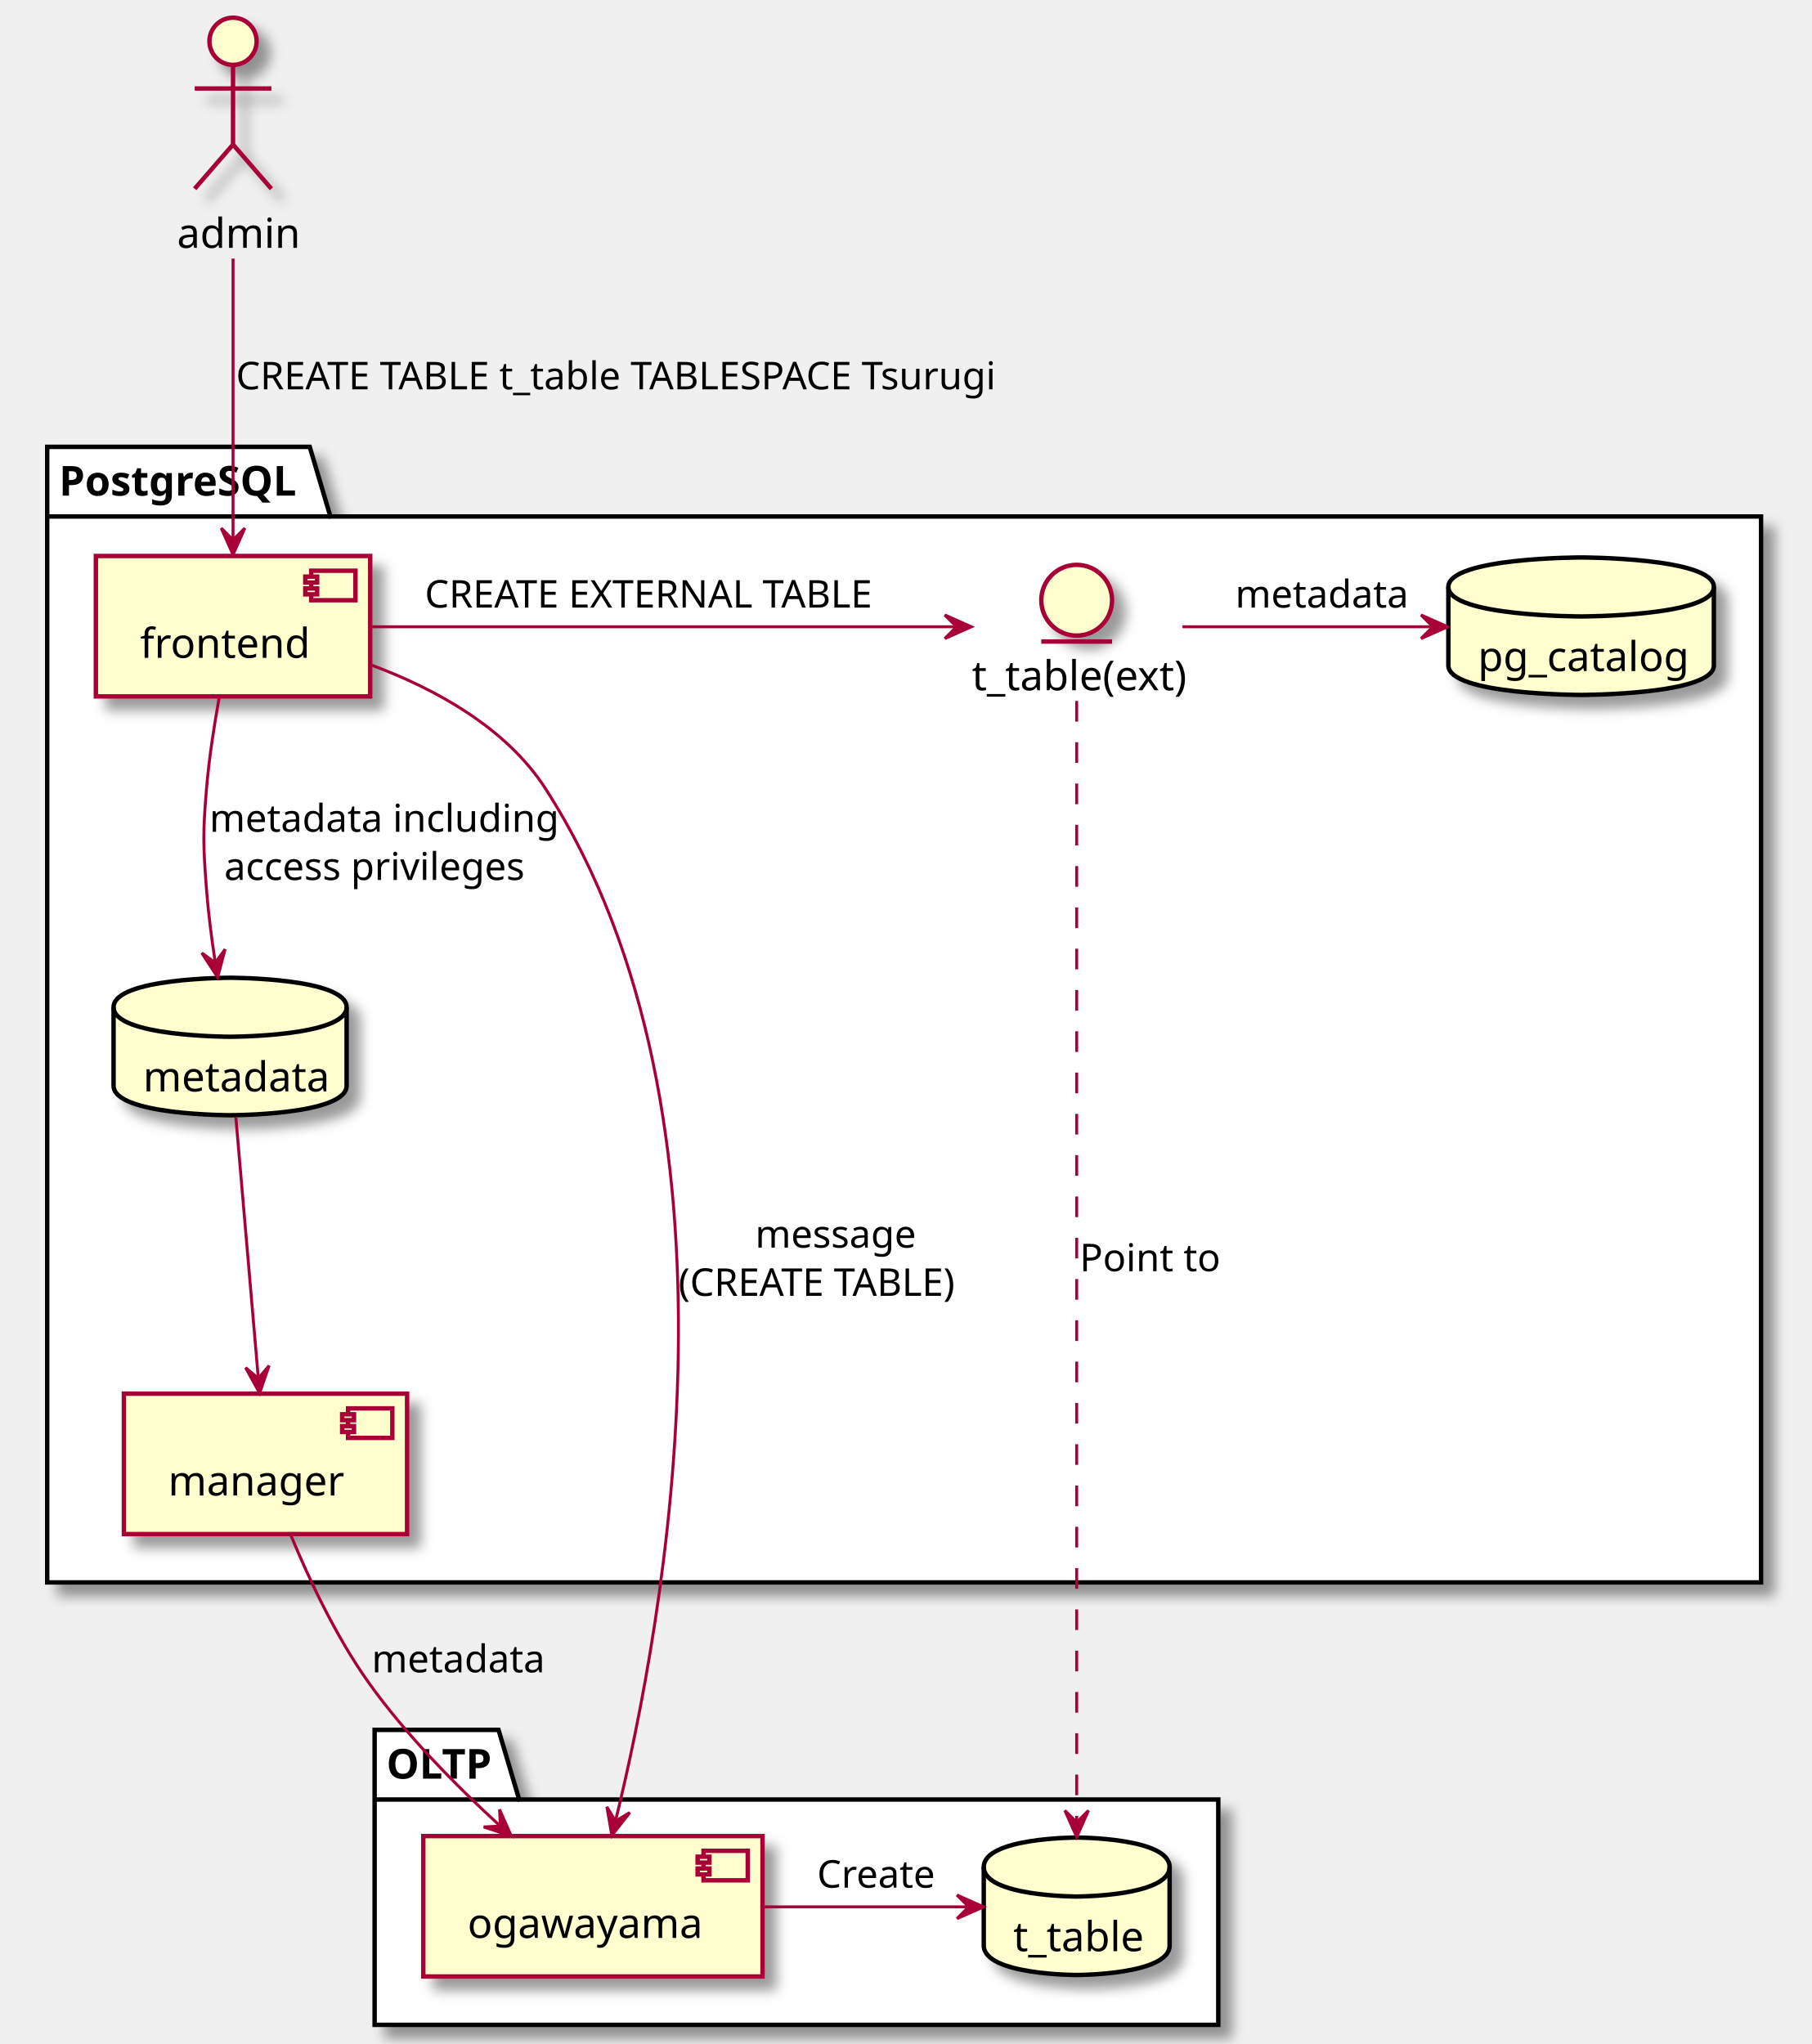
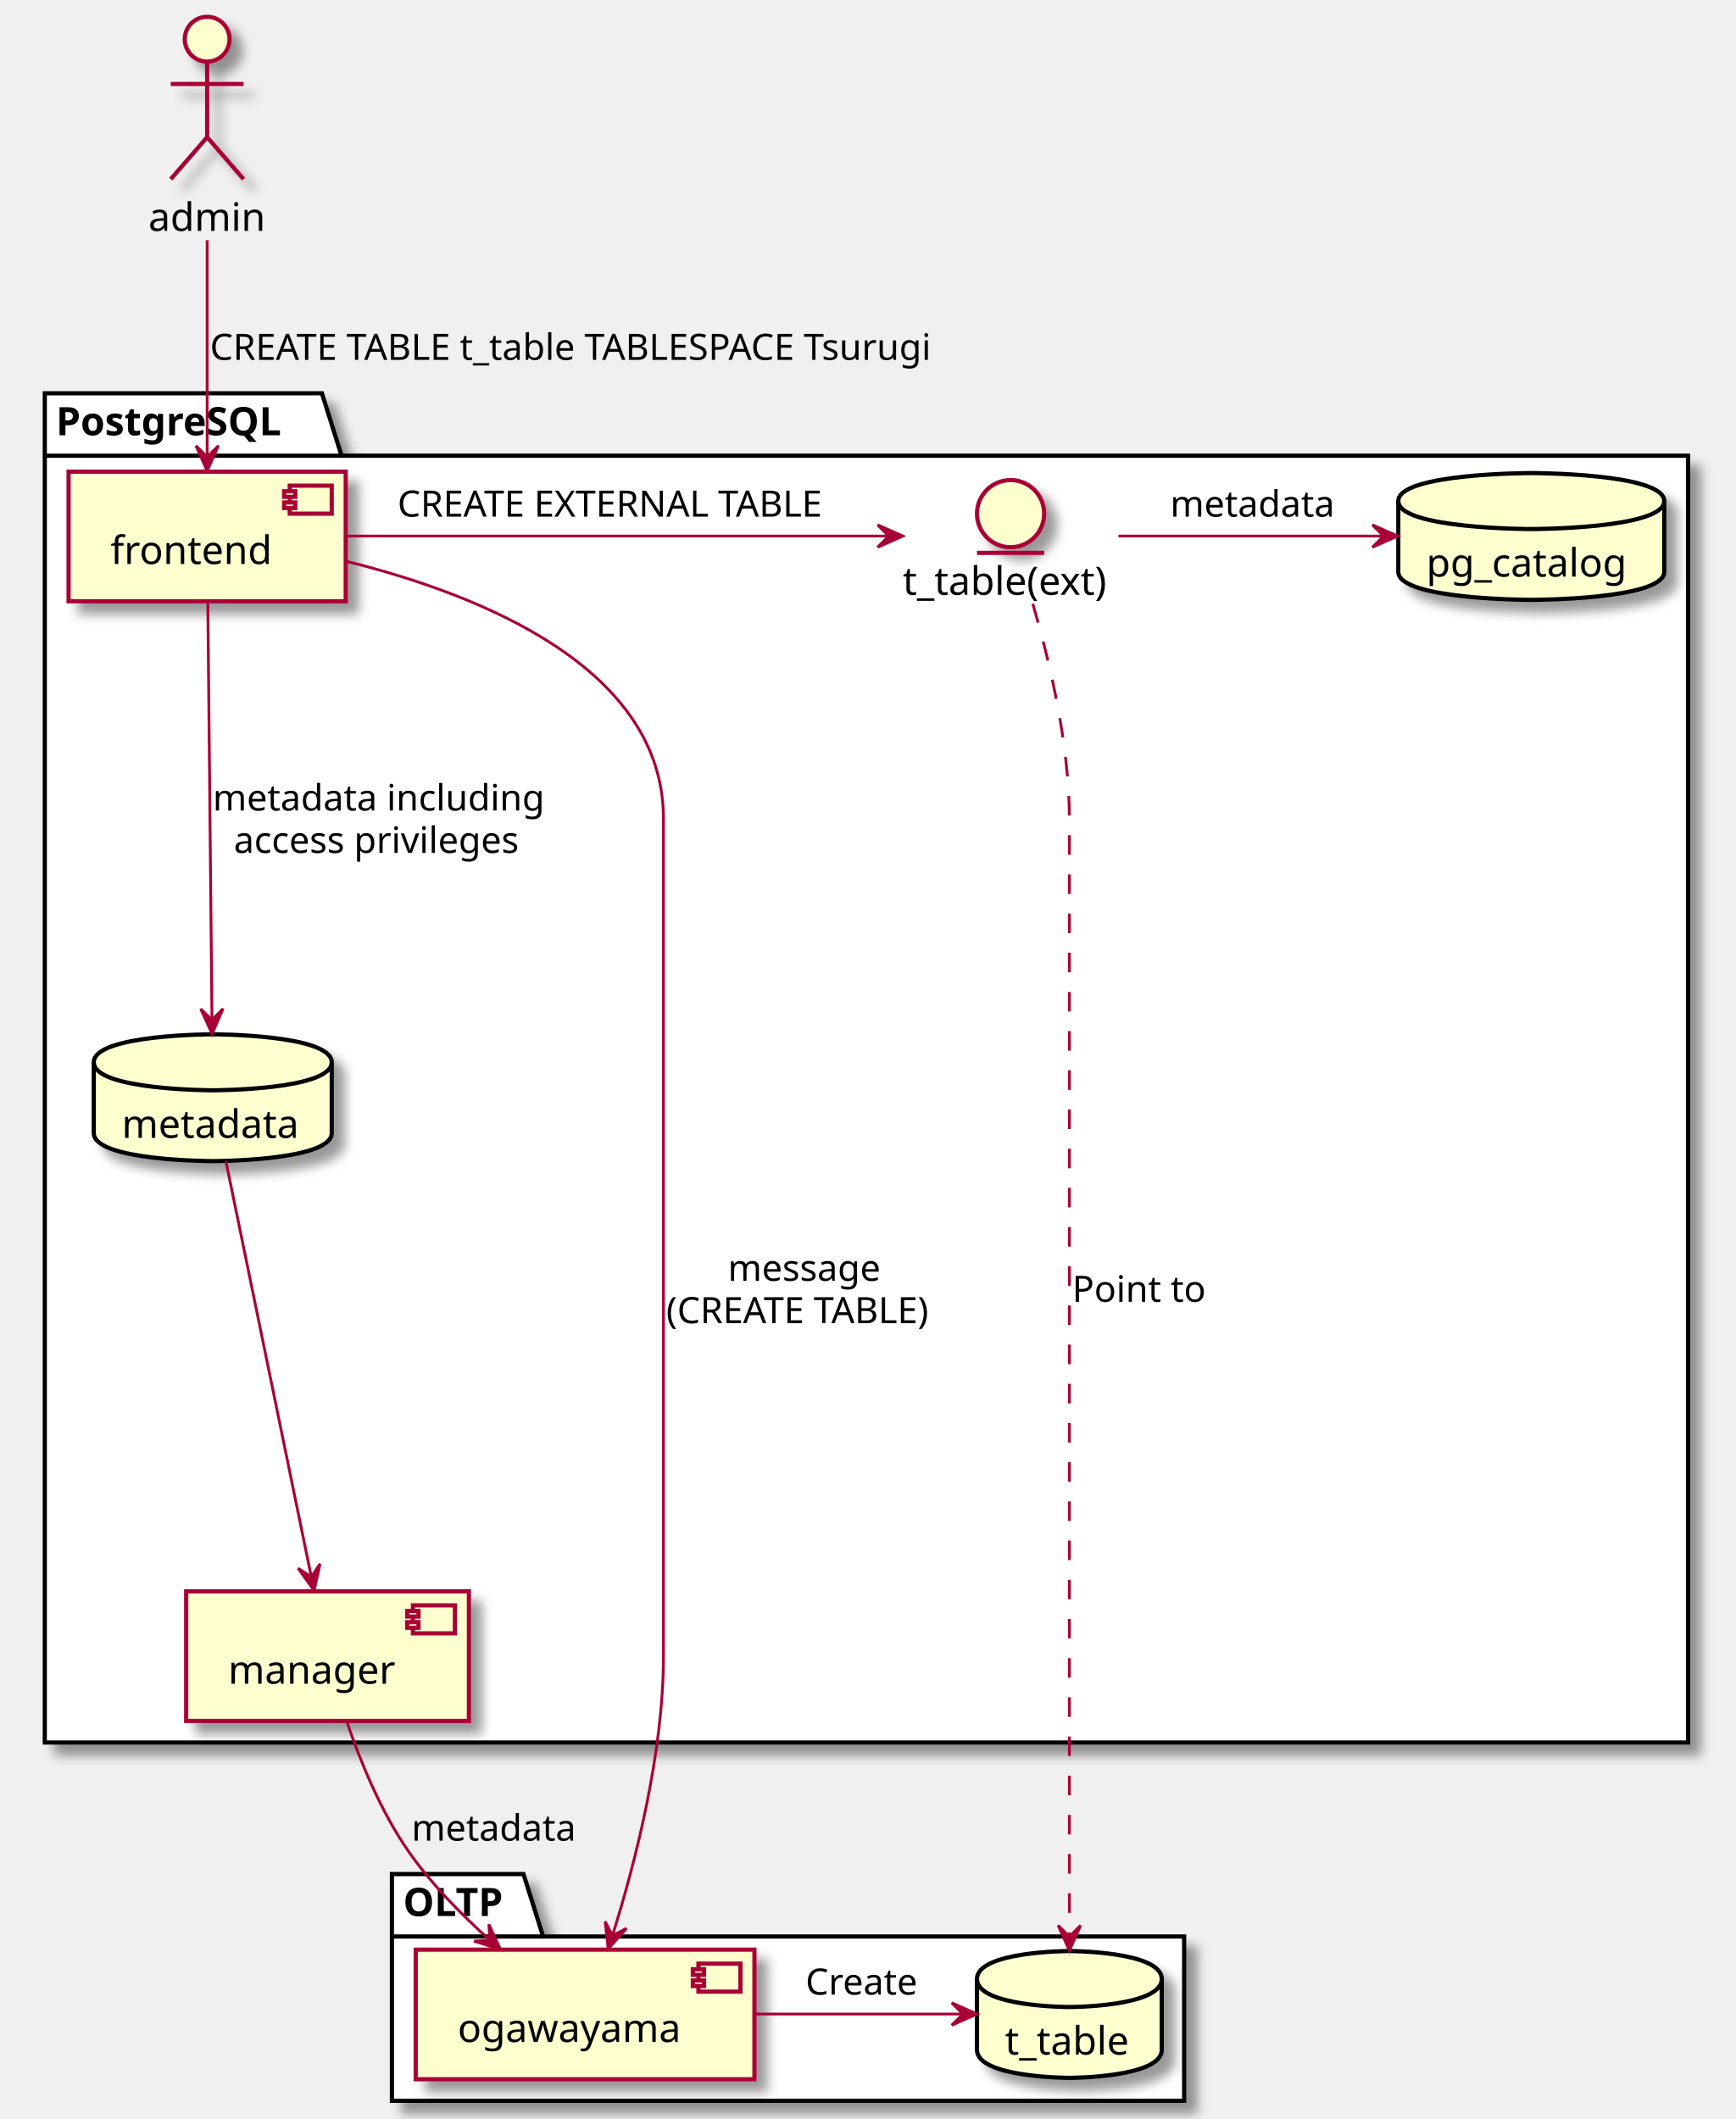
- <svg xmlns="http://www.w3.org/2000/svg" contentScriptType="application/ecmascript" contentStyleType="text/css" height="693px" preserveAspectRatio="none" style="width:614px;height:693px;" version="1.1" viewBox="0 0 614 693" width="614px" zoomAndPan="magnify">
+ <svg xmlns="http://www.w3.org/2000/svg" contentScriptType="application/ecmascript" contentStyleType="text/css" height="757px" preserveAspectRatio="none" style="width:620px;height:757px;background:#FFFFFF;" version="1.1" viewBox="0 0 620 757" width="620px" zoomAndPan="magnify">
  <defs>
    <filter height="300%" id="f197coez87otel" width="300%" x="-1" y="-1">
      <feGaussianBlur result="blurOut" stdDeviation="2.0" />
      <feColorMatrix in="blurOut" result="blurOut2" type="matrix" values="0 0 0 0 0 0 0 0 0 0 0 0 0 0 0 0 0 0 .4 0" />
      <feOffset dx="4.0" dy="4.0" in="blurOut2" result="blurOut3" />
      <feBlend in="SourceGraphic" in2="blurOut3" mode="normal" />
    </filter>
  </defs>
  <g>
-     <polygon fill="#FFFFFF" filter="url(#f197coez87otel)" points="16,151.5,105,151.5,112,175.109,597,175.109,597,536.5,16,536.5,16,151.5" style="stroke:#000000;stroke-width:1.5;" />
-     <line style="stroke:#000000;stroke-width:1.5;" x1="16" x2="112" y1="175.109" y2="175.109" />
-     <text fill="#000000" font-family="sans-serif" font-size="14" font-weight="bold" lengthAdjust="spacing" textLength="83" x="20" y="168.033">PostgreSQL</text>
-     <polygon fill="#FFFFFF" filter="url(#f197coez87otel)" points="127,586.5,169,586.5,176,610.109,413,610.109,413,686.5,127,686.5,127,586.5" style="stroke:#000000;stroke-width:1.5;" />
-     <line style="stroke:#000000;stroke-width:1.5;" x1="127" x2="176" y1="610.109" y2="610.109" />
-     <text fill="#000000" font-family="sans-serif" font-size="14" font-weight="bold" lengthAdjust="spacing" textLength="36" x="131" y="603.033">OLTP</text>
-     <rect fill="#FEFECE" filter="url(#f197coez87otel)" height="47.609" style="stroke:#A80036;stroke-width:1.5;" width="93" x="32.5" y="188.5" />
-     <rect fill="#FEFECE" height="10" style="stroke:#A80036;stroke-width:1.5;" width="15" x="105.5" y="193.5" />
-     <rect fill="#FEFECE" height="2" style="stroke:#A80036;stroke-width:1.5;" width="4" x="103.5" y="195.5" />
-     <rect fill="#FEFECE" height="2" style="stroke:#A80036;stroke-width:1.5;" width="4" x="103.5" y="199.5" />
-     <text fill="#000000" font-family="sans-serif" font-size="14" lengthAdjust="spacing" textLength="53" x="47.5" y="223.033">frontend</text>
-     <ellipse cx="365" cy="203.5" fill="#FEFECE" filter="url(#f197coez87otel)" rx="12" ry="12" style="stroke:#A80036;stroke-width:1.5;" />
-     <line style="stroke:#A80036;stroke-width:1.5;" x1="353" x2="377" y1="217.5" y2="217.5" />
-     <text fill="#000000" font-family="sans-serif" font-size="14" lengthAdjust="spacing" textLength="71" x="329.5" y="234.033">t_table(ext)</text>
-     <path d="M38.5,341.5 C38.5,331.5 78,331.5 78,331.5 C78,331.5 117.5,331.5 117.5,341.5 L117.5,368.109 C117.5,378.109 78,378.109 78,378.109 C78,378.109 38.5,378.109 38.5,368.109 L38.5,341.5 " fill="#FEFECE" filter="url(#f197coez87otel)" style="stroke:#000000;stroke-width:1.5;" />
-     <path d="M38.5,341.5 C38.5,351.5 78,351.5 78,351.5 C78,351.5 117.5,351.5 117.5,341.5 " fill="none" style="stroke:#000000;stroke-width:1.5;" />
-     <text fill="#000000" font-family="sans-serif" font-size="14" lengthAdjust="spacing" textLength="59" x="48.5" y="370.033">metadata</text>
-     <path d="M491,199 C491,189 536,189 536,189 C536,189 581,189 581,199 L581,225.609 C581,235.609 536,235.609 536,235.609 C536,235.609 491,235.609 491,225.609 L491,199 " fill="#FEFECE" filter="url(#f197coez87otel)" style="stroke:#000000;stroke-width:1.5;" />
-     <path d="M491,199 C491,209 536,209 536,209 C536,209 581,209 581,199 " fill="none" style="stroke:#000000;stroke-width:1.5;" />
-     <text fill="#000000" font-family="sans-serif" font-size="14" lengthAdjust="spacing" textLength="70" x="501" y="227.533">pg_catalog</text>
-     <rect fill="#FEFECE" filter="url(#f197coez87otel)" height="47.609" style="stroke:#A80036;stroke-width:1.5;" width="96" x="42" y="472.5" />
-     <rect fill="#FEFECE" height="10" style="stroke:#A80036;stroke-width:1.5;" width="15" x="118" y="477.5" />
-     <rect fill="#FEFECE" height="2" style="stroke:#A80036;stroke-width:1.5;" width="4" x="116" y="479.5" />
-     <rect fill="#FEFECE" height="2" style="stroke:#A80036;stroke-width:1.5;" width="4" x="116" y="483.5" />
-     <text fill="#000000" font-family="sans-serif" font-size="14" lengthAdjust="spacing" textLength="56" x="57" y="507.033">manager</text>
-     <rect fill="#FEFECE" filter="url(#f197coez87otel)" height="47.609" style="stroke:#A80036;stroke-width:1.5;" width="115" x="143.5" y="622.5" />
-     <rect fill="#FEFECE" height="10" style="stroke:#A80036;stroke-width:1.5;" width="15" x="238.5" y="627.5" />
-     <rect fill="#FEFECE" height="2" style="stroke:#A80036;stroke-width:1.5;" width="4" x="236.5" y="629.5" />
-     <rect fill="#FEFECE" height="2" style="stroke:#A80036;stroke-width:1.5;" width="4" x="236.5" y="633.5" />
-     <text fill="#000000" font-family="sans-serif" font-size="14" lengthAdjust="spacing" textLength="75" x="158.5" y="657.033">ogawayama</text>
-     <path d="M333.5,633 C333.5,623 365,623 365,623 C365,623 396.5,623 396.5,633 L396.5,659.609 C396.5,669.609 365,669.609 365,669.609 C365,669.609 333.5,669.609 333.5,659.609 L333.5,633 " fill="#FEFECE" filter="url(#f197coez87otel)" style="stroke:#000000;stroke-width:1.5;" />
-     <path d="M333.5,633 C333.5,643 365,643 365,643 C365,643 396.5,643 396.5,633 " fill="none" style="stroke:#000000;stroke-width:1.5;" />
-     <text fill="#000000" font-family="sans-serif" font-size="14" lengthAdjust="spacing" textLength="43" x="343.5" y="661.533">t_table</text>
-     <ellipse cx="79" cy="14" fill="#FEFECE" filter="url(#f197coez87otel)" rx="8" ry="8" style="stroke:#A80036;stroke-width:1.5;" />
-     <path d="M79,22 L79,49 M66,30 L92,30 M79,49 L66,64 M79,49 L92,64 " fill="none" filter="url(#f197coez87otel)" style="stroke:#A80036;stroke-width:1.5;" />
-     <text fill="#000000" font-family="sans-serif" font-size="14" lengthAdjust="spacing" textLength="38" x="60" y="84.033">admin</text>
-     <path d="M125.59,212.5 C180.68,212.5 271.5,212.5 324.02,212.5 " fill="none" id="frontend-to-ext_table" style="stroke:#A80036;stroke-width:1.0;" />
-     <polygon fill="#A80036" points="329.29,212.5,320.29,208.5,324.29,212.5,320.29,216.5,329.29,212.5" style="stroke:#A80036;stroke-width:1.0;" />
-     <text fill="#000000" font-family="sans-serif" font-size="13" lengthAdjust="spacing" textLength="167" x="144" y="205.995">CREATE EXTERNAL TABLE</text>
-     <path d="M400.85,212.5 C425.46,212.5 458.48,212.5 485.72,212.5 " fill="none" id="ext_table-to-pg_catalog" style="stroke:#A80036;stroke-width:1.0;" />
-     <polygon fill="#A80036" points="490.74,212.5,481.74,208.5,485.74,212.5,481.74,216.5,490.74,212.5" style="stroke:#A80036;stroke-width:1.0;" />
-     <text fill="#000000" font-family="sans-serif" font-size="13" lengthAdjust="spacing" textLength="54" x="418.75" y="205.995">metadata</text>
-     <path d="M74.3,236.52 C72.58,246.06 70.85,257.27 70,267.5 C68.75,282.56 68.86,286.43 70,301.5 C70.61,309.49 71.72,318.11 72.93,326.01 " fill="none" id="frontend-to-metadata" style="stroke:#A80036;stroke-width:1.0;" />
-     <polygon fill="#A80036" points="73.78,331.35,76.313,321.832,72.993,326.412,68.413,323.092,73.78,331.35" style="stroke:#A80036;stroke-width:1.0;" />
-     <text fill="#000000" font-family="sans-serif" font-size="13" lengthAdjust="spacing" textLength="109" x="71" y="281.995">metadata including</text>
-     <text fill="#000000" font-family="sans-serif" font-size="13" lengthAdjust="spacing" textLength="99" x="76" y="298.347">access privileges</text>
-     <path d="M79.95,378.72 C82.03,402.9 85.33,441.18 87.57,467.27 " fill="none" id="metadata-to-manager" style="stroke:#A80036;stroke-width:1.0;" />
-     <polygon fill="#A80036" points="88.01,472.32,91.225,463.01,87.582,467.338,83.254,463.696,88.01,472.32" style="stroke:#A80036;stroke-width:1.0;" />
-     <path d="M258.82,646.5 C281.94,646.5 307.89,646.5 328.34,646.5 " fill="none" id="ogawayama-to-t_table" style="stroke:#A80036;stroke-width:1.0;" />
-     <polygon fill="#A80036" points="333.42,646.5,324.42,642.5,328.42,646.5,324.42,650.5,333.42,646.5" style="stroke:#A80036;stroke-width:1.0;" />
-     <text fill="#000000" font-family="sans-serif" font-size="13" lengthAdjust="spacing" textLength="38" x="277" y="639.995">Create</text>
-     <path d="M79,87.66 C79,117.28 79,156.65 79,182.97 " fill="none" id="admin-to-frontend" style="stroke:#A80036;stroke-width:1.0;" />
-     <polygon fill="#A80036" points="79,188.06,83,179.06,79,183.06,75,179.06,79,188.06" style="stroke:#A80036;stroke-width:1.0;" />
-     <text fill="#000000" font-family="sans-serif" font-size="13" lengthAdjust="spacing" textLength="276" x="80" y="131.995">CREATE TABLE t_table TABLESPACE Tsurugi</text>
-     <path d="M98.68,520.66 C104.85,535.6 113.98,555.05 125,570.5 C137.59,588.16 154.55,605.34 169.25,618.8 " fill="none" id="manager-to-ogawayama" style="stroke:#A80036;stroke-width:1.0;" />
-     <polygon fill="#A80036" points="173.33,622.49,169.353,613.48,169.627,619.13,163.977,619.405,173.33,622.49" style="stroke:#A80036;stroke-width:1.0;" />
-     <text fill="#000000" font-family="sans-serif" font-size="13" lengthAdjust="spacing" textLength="54" x="126" y="566.995">metadata</text>
-     <path d="M125.62,225.37 C147.48,233.48 171.61,246.65 185,267.5 C256.79,379.26 225.14,550.34 208.68,617.27 " fill="none" id="frontend-to-ogawayama" style="stroke:#A80036;stroke-width:1.0;" />
-     <polygon fill="#A80036" points="207.43,622.29,213.493,614.529,208.643,617.439,205.732,612.589,207.43,622.29" style="stroke:#A80036;stroke-width:1.0;" />
-     <text fill="#000000" font-family="sans-serif" font-size="13" lengthAdjust="spacing" textLength="53" x="256" y="422.995">message</text>
-     <text fill="#000000" font-family="sans-serif" font-size="13" lengthAdjust="spacing" textLength="105" x="230" y="439.347">(CREATE TABLE)</text>
-     <path d="M365,237.65 C365,312.09 365,537.78 365,617.36 " fill="none" id="ext_table-to-t_table" style="stroke:#A80036;stroke-width:1.0;stroke-dasharray:7.0,7.0;" />
-     <polygon fill="#A80036" points="365,622.83,369,613.83,365,617.83,361,613.83,365,622.83" style="stroke:#A80036;stroke-width:1.0;" />
-     <text fill="#000000" font-family="sans-serif" font-size="13" lengthAdjust="spacing" textLength="45" x="366" y="430.995">Point to</text>
+     <polygon fill="#FFFFFF" filter="url(#f197coez87otel)" points="16,140.5,115,140.5,122,162.797,603,162.797,603,622.5,16,622.5,16,140.5" style="stroke:#000000;stroke-width:1.5;" />
+     <line style="stroke:#000000;stroke-width:1.5;" x1="16" x2="122" y1="162.797" y2="162.797" />
+     <text fill="#000000" font-family="sans-serif" font-size="14" font-weight="bold" lengthAdjust="spacing" textLength="93" x="20" y="155.495">PostgreSQL</text>
+     <polygon fill="#FFFFFF" filter="url(#f197coez87otel)" points="140,669.5,187,669.5,194,691.797,423,691.797,423,750.5,140,750.5,140,669.5" style="stroke:#000000;stroke-width:1.5;" />
+     <line style="stroke:#000000;stroke-width:1.5;" x1="140" x2="194" y1="691.797" y2="691.797" />
+     <text fill="#000000" font-family="sans-serif" font-size="14" font-weight="bold" lengthAdjust="spacing" textLength="41" x="144" y="684.495">OLTP</text>
+     <rect fill="#FEFECE" filter="url(#f197coez87otel)" height="46.297" style="stroke:#A80036;stroke-width:1.5;" width="99" x="24.5" y="168.5" />
+     <rect fill="#FEFECE" height="10" style="stroke:#A80036;stroke-width:1.5;" width="15" x="103.5" y="173.5" />
+     <rect fill="#FEFECE" height="2" style="stroke:#A80036;stroke-width:1.5;" width="4" x="101.5" y="175.5" />
+     <rect fill="#FEFECE" height="2" style="stroke:#A80036;stroke-width:1.5;" width="4" x="101.5" y="179.5" />
+     <text fill="#000000" font-family="sans-serif" font-size="14" lengthAdjust="spacing" textLength="59" x="39.5" y="201.495">frontend</text>
+     <ellipse cx="361" cy="183.5" fill="#FEFECE" filter="url(#f197coez87otel)" rx="12" ry="12" style="stroke:#A80036;stroke-width:1.5;" />
+     <line style="stroke:#A80036;stroke-width:1.5;" x1="349" x2="373" y1="197.5" y2="197.5" />
+     <text fill="#000000" font-family="sans-serif" font-size="14" lengthAdjust="spacing" textLength="77" x="322.5" y="212.495">t_table(ext)</text>
+     <path d="M33.5,379.5 C33.5,369.5 76,369.5 76,369.5 C76,369.5 118.5,369.5 118.5,379.5 L118.5,404.797 C118.5,414.797 76,414.797 76,414.797 C76,414.797 33.5,414.797 33.5,404.797 L33.5,379.5 " fill="#FEFECE" filter="url(#f197coez87otel)" style="stroke:#000000;stroke-width:1.5;" />
+     <path d="M33.5,379.5 C33.5,389.5 76,389.5 76,389.5 C76,389.5 118.5,389.5 118.5,379.5 " fill="none" style="stroke:#000000;stroke-width:1.5;" />
+     <text fill="#000000" font-family="sans-serif" font-size="14" lengthAdjust="spacing" textLength="65" x="43.5" y="406.495">metadata</text>
+     <path d="M499.5,179 C499.5,169 547,169 547,169 C547,169 594.5,169 594.5,179 L594.5,204.297 C594.5,214.297 547,214.297 547,214.297 C547,214.297 499.5,214.297 499.5,204.297 L499.5,179 " fill="#FEFECE" filter="url(#f197coez87otel)" style="stroke:#000000;stroke-width:1.5;" />
+     <path d="M499.5,179 C499.5,189 547,189 547,189 C547,189 594.5,189 594.5,179 " fill="none" style="stroke:#000000;stroke-width:1.5;" />
+     <text fill="#000000" font-family="sans-serif" font-size="14" lengthAdjust="spacing" textLength="75" x="509.5" y="205.995">pg_catalog</text>
+     <rect fill="#FEFECE" filter="url(#f197coez87otel)" height="46.297" style="stroke:#A80036;stroke-width:1.5;" width="101" x="66.5" y="568.5" />
+     <rect fill="#FEFECE" height="10" style="stroke:#A80036;stroke-width:1.5;" width="15" x="147.5" y="573.5" />
+     <rect fill="#FEFECE" height="2" style="stroke:#A80036;stroke-width:1.5;" width="4" x="145.5" y="575.5" />
+     <rect fill="#FEFECE" height="2" style="stroke:#A80036;stroke-width:1.5;" width="4" x="145.5" y="579.5" />
+     <text fill="#000000" font-family="sans-serif" font-size="14" lengthAdjust="spacing" textLength="61" x="81.5" y="601.495">manager</text>
+     <rect fill="#FEFECE" filter="url(#f197coez87otel)" height="46.297" style="stroke:#A80036;stroke-width:1.5;" width="121" x="148.5" y="696.5" />
+     <rect fill="#FEFECE" height="10" style="stroke:#A80036;stroke-width:1.5;" width="15" x="249.5" y="701.5" />
+     <rect fill="#FEFECE" height="2" style="stroke:#A80036;stroke-width:1.5;" width="4" x="247.5" y="703.5" />
+     <rect fill="#FEFECE" height="2" style="stroke:#A80036;stroke-width:1.5;" width="4" x="247.5" y="707.5" />
+     <text fill="#000000" font-family="sans-serif" font-size="14" lengthAdjust="spacing" textLength="81" x="163.5" y="729.495">ogawayama</text>
+     <path d="M349,707 C349,697 382,697 382,697 C382,697 415,697 415,707 L415,732.297 C415,742.297 382,742.297 382,742.297 C382,742.297 349,742.297 349,732.297 L349,707 " fill="#FEFECE" filter="url(#f197coez87otel)" style="stroke:#000000;stroke-width:1.5;" />
+     <path d="M349,707 C349,717 382,717 382,717 C382,717 415,717 415,707 " fill="none" style="stroke:#000000;stroke-width:1.5;" />
+     <text fill="#000000" font-family="sans-serif" font-size="14" lengthAdjust="spacing" textLength="46" x="359" y="733.995">t_table</text>
+     <ellipse cx="74" cy="14" fill="#FEFECE" filter="url(#f197coez87otel)" rx="8" ry="8" style="stroke:#A80036;stroke-width:1.5;" />
+     <path d="M74,22 L74,49 M61,30 L87,30 M74,49 L61,64 M74,49 L87,64 " fill="none" filter="url(#f197coez87otel)" style="stroke:#A80036;stroke-width:1.5;" />
+     <text fill="#000000" font-family="sans-serif" font-size="14" lengthAdjust="spacing" textLength="42" x="53" y="82.495">admin</text>
+     <path d="M123.664,191.5 C178.262,191.5 265.133,191.5 317.254,191.5 " fill="none" id="frontend-to-ext_table" style="stroke:#A80036;stroke-width:1.0;" />
+     <polygon fill="#A80036" points="322.499,191.5,313.499,187.5,317.499,191.5,313.499,195.5,322.499,191.5" style="stroke:#A80036;stroke-width:1.0;" />
+     <text fill="#000000" font-family="sans-serif" font-size="13" lengthAdjust="spacing" textLength="162" x="142" y="184.567">CREATE EXTERNAL TABLE</text>
+     <path d="M399.539,191.5 C426.899,191.5 463.969,191.5 494.096,191.5 " fill="none" id="ext_table-to-pg_catalog" style="stroke:#A80036;stroke-width:1.0;" />
+     <polygon fill="#A80036" points="499.251,191.5,490.251,187.5,494.251,191.5,490.251,195.5,499.251,191.5" style="stroke:#A80036;stroke-width:1.0;" />
+     <text fill="#000000" font-family="sans-serif" font-size="13" lengthAdjust="spacing" textLength="63" x="418" y="184.567">metadata</text>
+     <path d="M74.233,214.892 C74.604,252.064 75.326,324.469 75.723,364.221 " fill="none" id="frontend-to-metadata" style="stroke:#A80036;stroke-width:1.0;" />
+     <polygon fill="#A80036" points="75.774,369.372,79.684,360.332,75.724,364.372,71.684,360.412,75.774,369.372" style="stroke:#A80036;stroke-width:1.0;" />
+     <text fill="#000000" font-family="sans-serif" font-size="13" lengthAdjust="spacing" textLength="123" x="76" y="289.567">metadata including</text>
+     <text fill="#000000" font-family="sans-serif" font-size="13" lengthAdjust="spacing" textLength="108" x="83.5" y="304.7">access privileges</text>
+     <path d="M80.703,414.885 C88.232,451.519 102.973,523.247 111.163,563.098 " fill="none" id="metadata-to-manager" style="stroke:#A80036;stroke-width:1.0;" />
+     <polygon fill="#A80036" points="112.225,568.267,114.331,558.646,111.219,563.37,106.495,560.257,112.225,568.267" style="stroke:#A80036;stroke-width:1.0;" />
+     <path d="M269.507,719.5 C294.224,719.5 322.061,719.5 343.861,719.5 " fill="none" id="ogawayama-to-t_table" style="stroke:#A80036;stroke-width:1.0;" />
+     <polygon fill="#A80036" points="348.983,719.5,339.983,715.5,343.983,719.5,339.983,723.5,348.983,719.5" style="stroke:#A80036;stroke-width:1.0;" />
+     <text fill="#000000" font-family="sans-serif" font-size="13" lengthAdjust="spacing" textLength="43" x="287.75" y="712.567">Create</text>
+     <path d="M74,85.808 C74,110.42 74,141.155 74,163.126 " fill="none" id="admin-to-frontend" style="stroke:#A80036;stroke-width:1.0;" />
+     <polygon fill="#A80036" points="74,168.233,78,159.233,74,163.233,70,159.233,74,168.233" style="stroke:#A80036;stroke-width:1.0;" />
+     <text fill="#000000" font-family="sans-serif" font-size="13" lengthAdjust="spacing" textLength="278" x="75" y="128.567">CREATE TABLE t_table TABLESPACE Tsurugi</text>
+     <path d="M123.712,614.517 C128.545,628.824 135.981,647.157 146,661.5 C154.037,673.006 164.714,683.914 174.991,693.099 " fill="none" id="manager-to-ogawayama" style="stroke:#A80036;stroke-width:1.0;" />
+     <polygon fill="#A80036" points="178.754,696.403,174.631,687.459,174.997,693.104,169.352,693.47,178.754,696.403" style="stroke:#A80036;stroke-width:1.0;" />
+     <text fill="#000000" font-family="sans-serif" font-size="13" lengthAdjust="spacing" textLength="63" x="147" y="657.567">metadata</text>
+     <path d="M123.791,200.538 C171.726,212.449 237,238.569 237,292.5 C237,292.5 237,292.5 237,591.5 C237,626.475 226.9,665.609 218.832,691.291 " fill="none" id="frontend-to-ogawayama" style="stroke:#A80036;stroke-width:1.0;" />
+     <polygon fill="#A80036" points="217.25,696.242,223.8,688.888,218.772,691.48,216.18,686.452,217.25,696.242" style="stroke:#A80036;stroke-width:1.0;" />
+     <text fill="#000000" font-family="sans-serif" font-size="13" lengthAdjust="spacing" textLength="59" x="260" y="457.567">message</text>
+     <text fill="#000000" font-family="sans-serif" font-size="13" lengthAdjust="spacing" textLength="103" x="238" y="472.7">(CREATE TABLE)</text>
+     <path d="M368.939,215.698 C374.886,235.978 382,265.815 382,292.5 C382,292.5 382,292.5 382,591.5 C382,625.939 382,665.591 382,691.522 " fill="none" id="ext_table-to-t_table" style="stroke:#A80036;stroke-width:1.0;stroke-dasharray:7.0,7.0;" />
+     <polygon fill="#A80036" points="382,696.841,386,687.841,382,691.841,378,687.841,382,696.841" style="stroke:#A80036;stroke-width:1.0;" />
+     <text fill="#000000" font-family="sans-serif" font-size="13" lengthAdjust="spacing" textLength="49" x="383" y="465.067">Point to</text>
  </g>
</svg>
